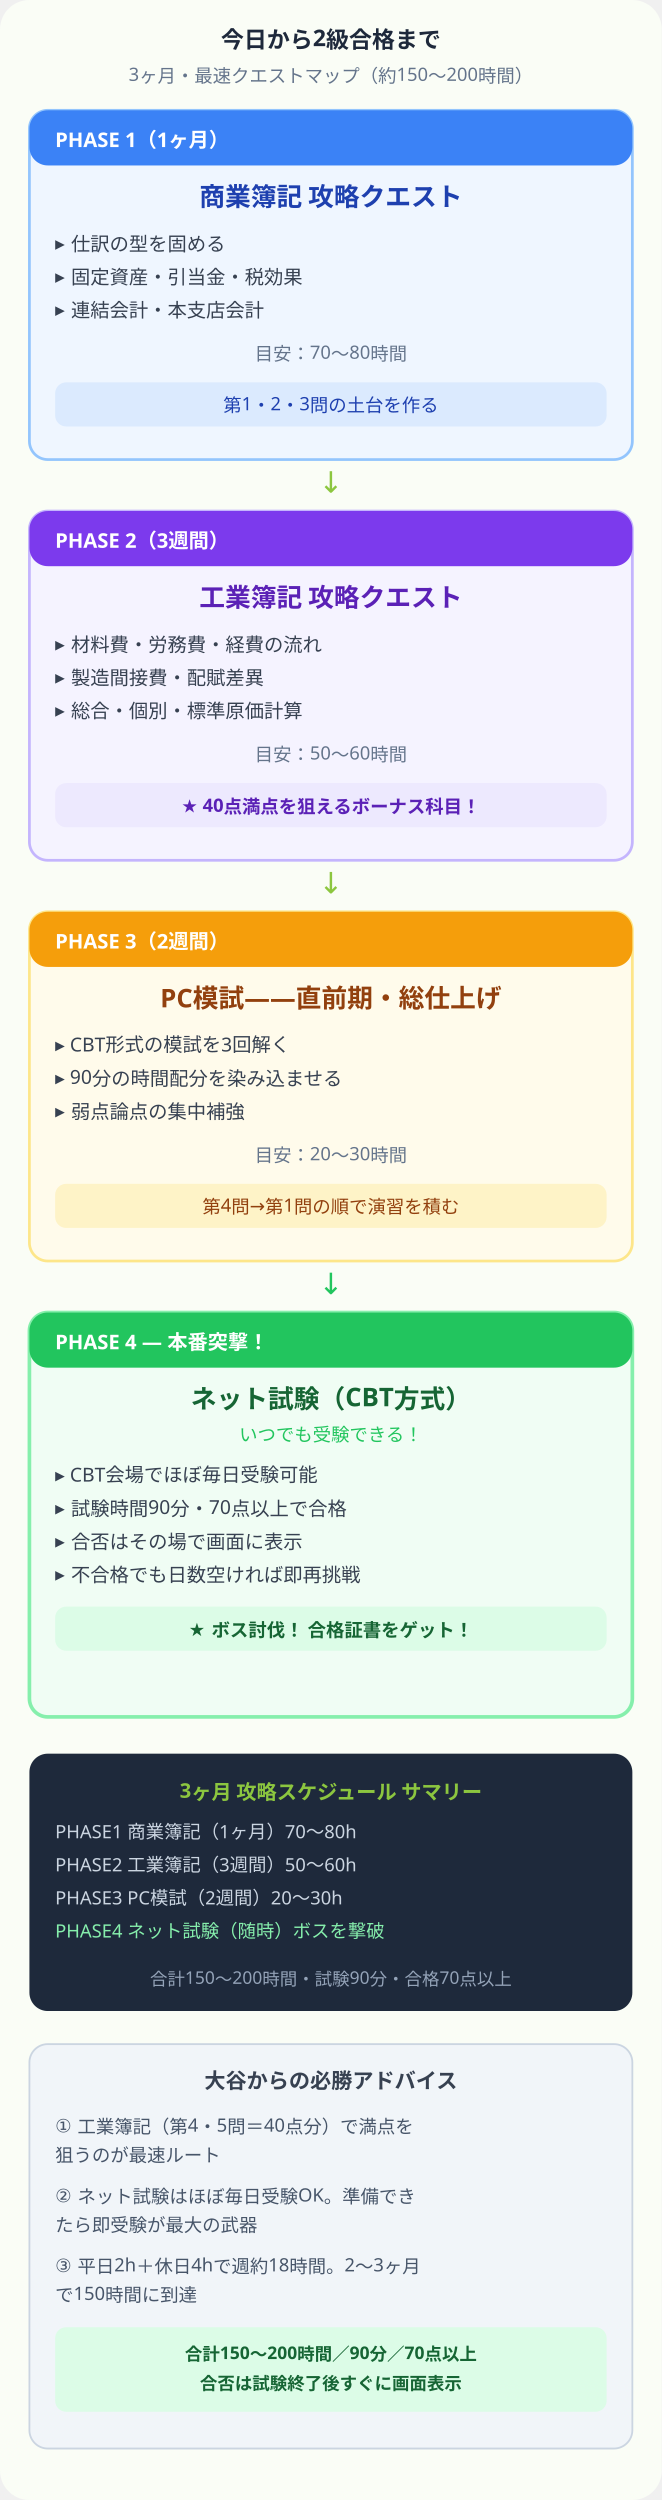
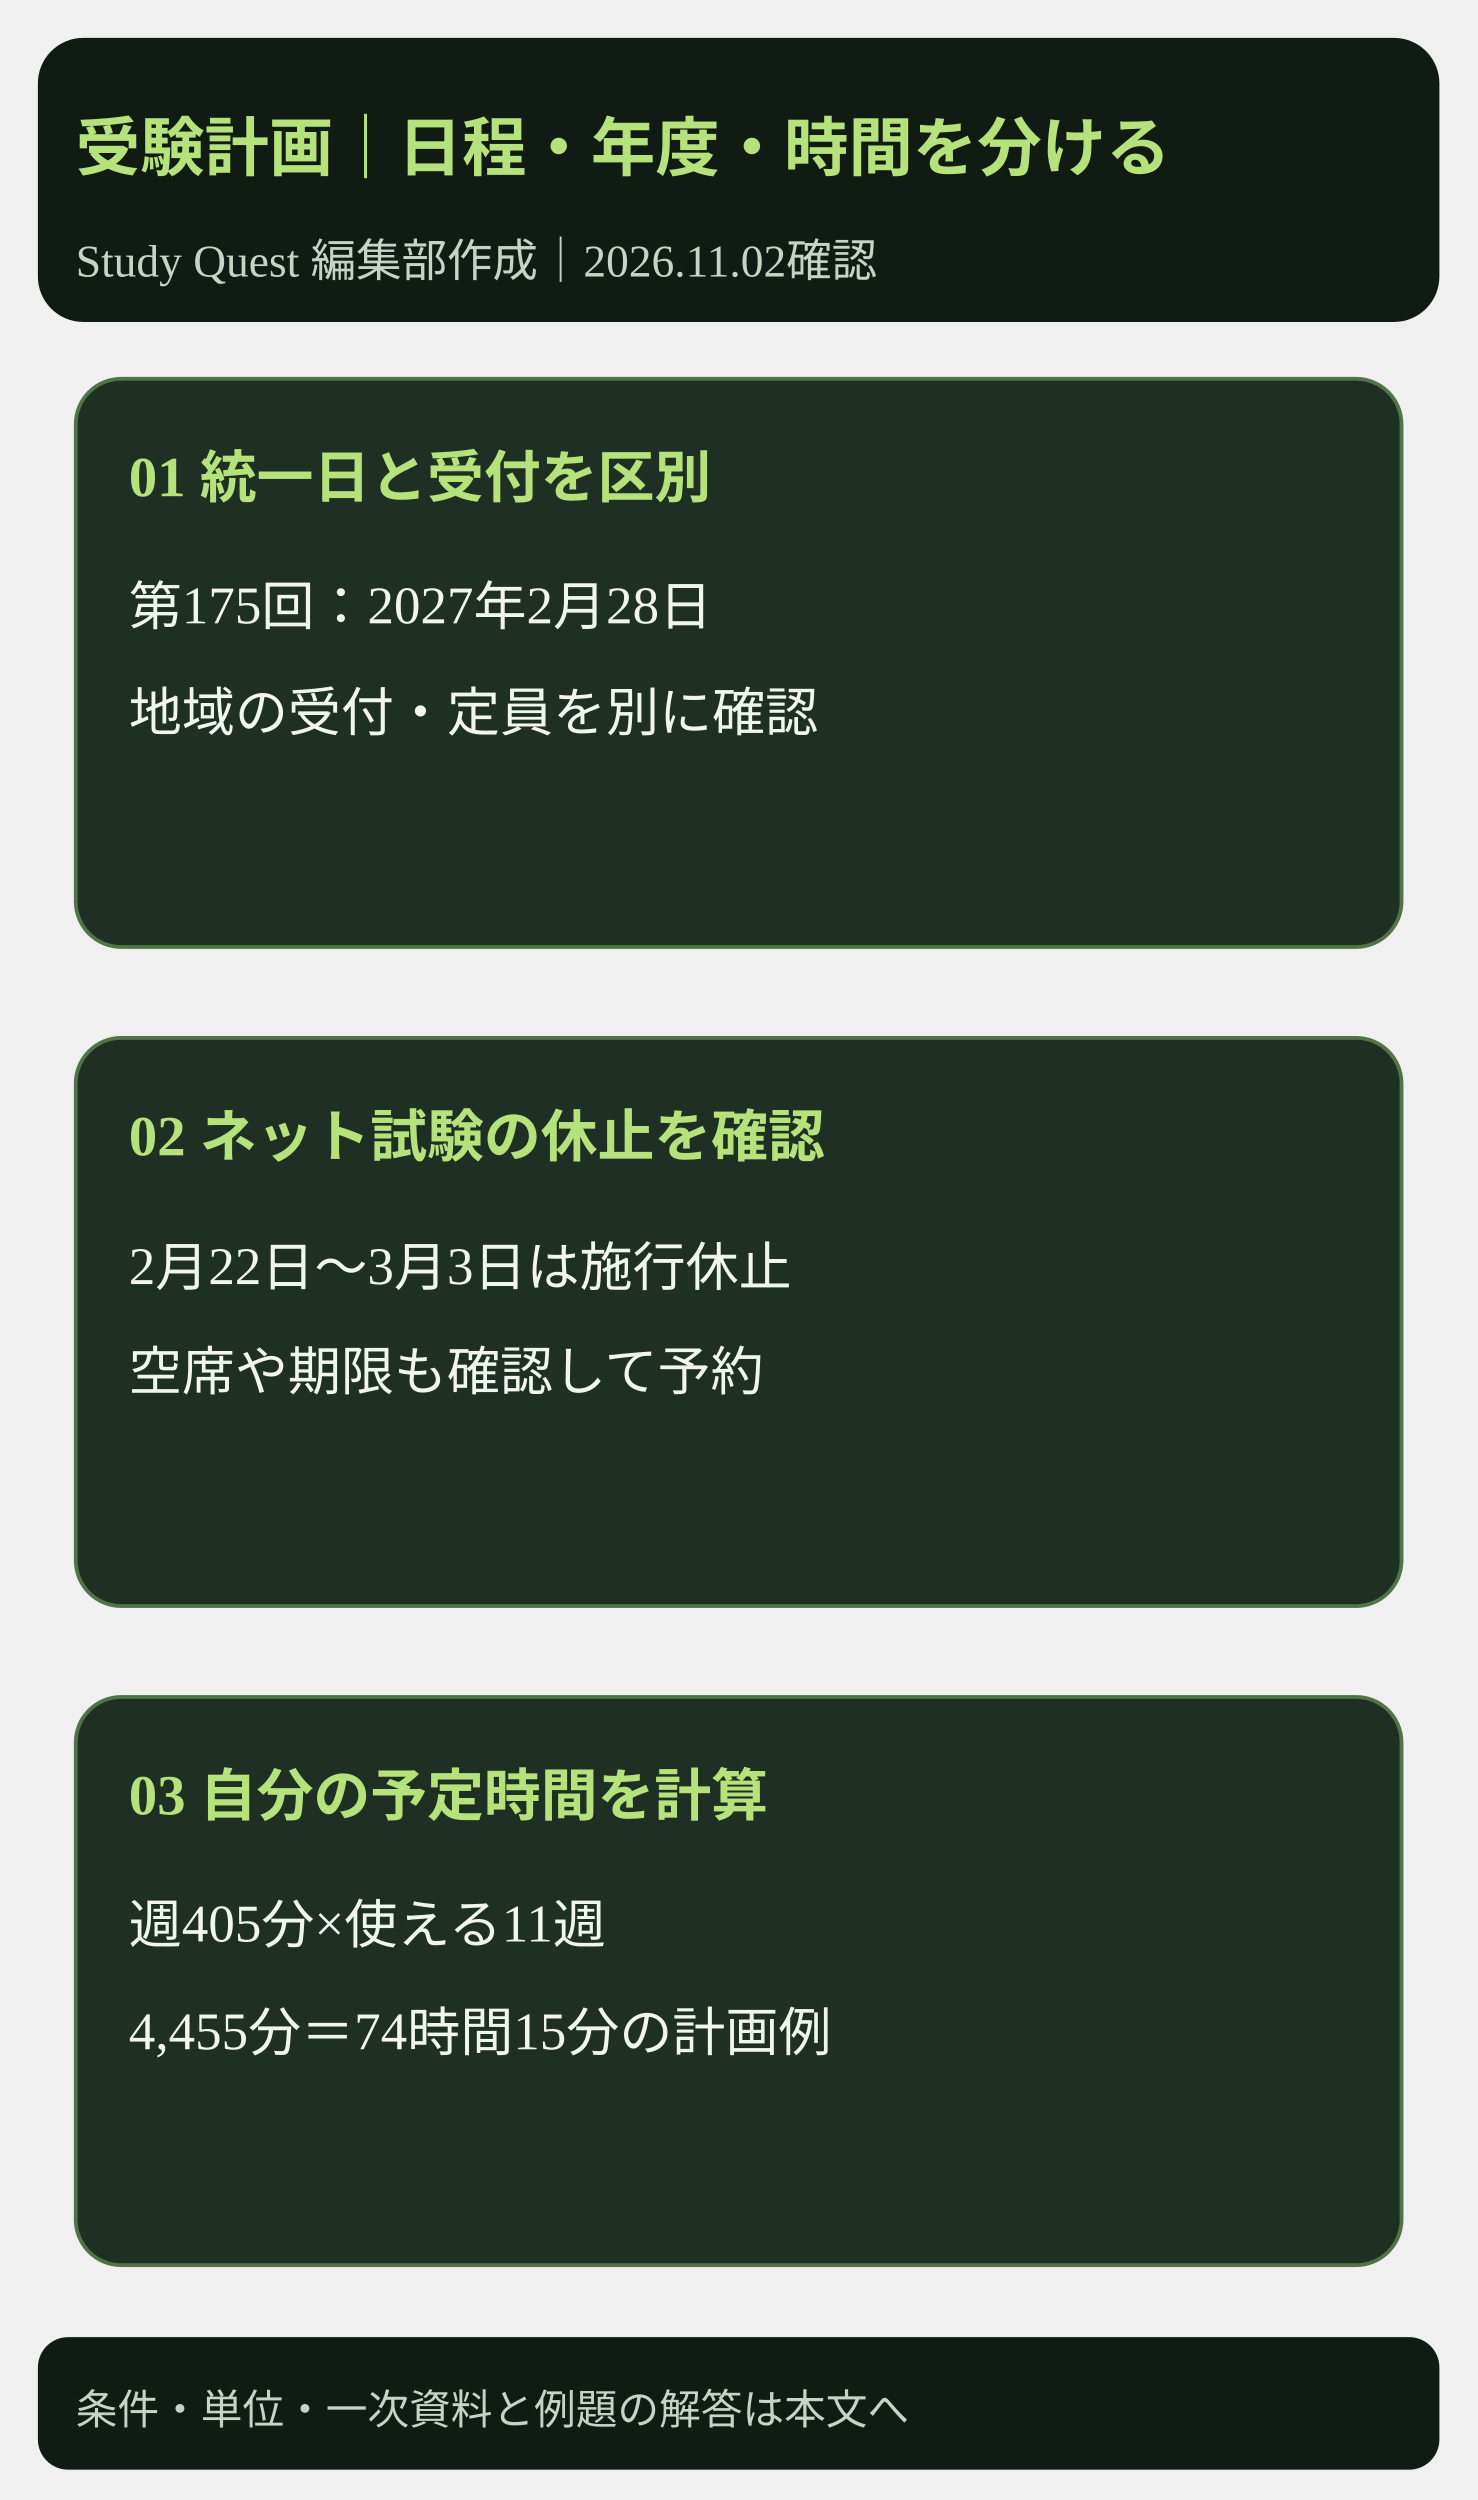
- <svg xmlns="http://www.w3.org/2000/svg" viewBox="0 0 360 1360" width="360" height="1360" role="img" aria-labelledby="t d">
-   <defs>
-     <style>text{font-family:'Noto Sans JP','Hiragino Sans',sans-serif;}</style>
-   </defs>
-   <rect width="360" height="1360" rx="16" fill="#FAFDF6" />
-   <text x="180" y="26" text-anchor="middle" font-size="12.5" font-weight="700" fill="#1E293B">今日から2級合格まで</text>
-   <text x="180" y="44" text-anchor="middle" font-size="10" fill="#64748B">3ヶ月・最速クエストマップ（約150〜200時間）</text>
-   <rect x="16" y="60" width="328" height="190" rx="10" fill="#EFF6FF" stroke="#93C5FD" stroke-width="1.5" />
-   <rect x="16" y="60" width="328" height="30" rx="10" fill="#3B82F6" />
-   <text x="30" y="80" font-size="11" font-weight="700" fill="#fff">PHASE 1（1ヶ月）</text>
-   <text x="180" y="112" text-anchor="middle" font-size="14" font-weight="700" fill="#1E40AF">商業簿記 攻略クエスト</text>
-   <text x="30" y="136" font-size="10.5" fill="#374151">▸ 仕訳の型を固める</text>
-   <text x="30" y="154" font-size="10.5" fill="#374151">▸ 固定資産・引当金・税効果</text>
-   <text x="30" y="172" font-size="10.5" fill="#374151">▸ 連結会計・本支店会計</text>
-   <text x="180" y="196" text-anchor="middle" font-size="10" fill="#64748B">目安：70〜80時間</text>
-   <rect x="30" y="208" width="300" height="24" rx="6" fill="#DBEAFE" />
-   <text x="180" y="224" text-anchor="middle" font-size="10" fill="#1E40AF">第1・2・3問の土台を作る</text>
-   <text x="180" y="268" text-anchor="middle" font-size="16" fill="#8CC63F">↓</text>
-   <rect x="16" y="278" width="328" height="190" rx="10" fill="#F5F3FF" stroke="#C4B5FD" stroke-width="1.5" />
-   <rect x="16" y="278" width="328" height="30" rx="10" fill="#7C3AED" />
-   <text x="30" y="298" font-size="11" font-weight="700" fill="#fff">PHASE 2（3週間）</text>
-   <text x="180" y="330" text-anchor="middle" font-size="14" font-weight="700" fill="#5B21B6">工業簿記 攻略クエスト</text>
-   <text x="30" y="354" font-size="10.5" fill="#374151">▸ 材料費・労務費・経費の流れ</text>
-   <text x="30" y="372" font-size="10.5" fill="#374151">▸ 製造間接費・配賦差異</text>
-   <text x="30" y="390" font-size="10.5" fill="#374151">▸ 総合・個別・標準原価計算</text>
-   <text x="180" y="414" text-anchor="middle" font-size="10" fill="#64748B">目安：50〜60時間</text>
-   <rect x="30" y="426" width="300" height="24" rx="6" fill="#EDE9FE" />
-   <text x="180" y="442" text-anchor="middle" font-size="10" font-weight="700" fill="#5B21B6">★ 40点満点を狙えるボーナス科目！</text>
-   <text x="180" y="486" text-anchor="middle" font-size="16" fill="#8CC63F">↓</text>
-   <rect x="16" y="496" width="328" height="190" rx="10" fill="#FFFBEB" stroke="#FDE68A" stroke-width="1.5" />
-   <rect x="16" y="496" width="328" height="30" rx="10" fill="#F59E0B" />
-   <text x="30" y="516" font-size="11" font-weight="700" fill="#fff">PHASE 3（2週間）</text>
-   <text x="180" y="548" text-anchor="middle" font-size="14" font-weight="700" fill="#92400E">PC模試——直前期・総仕上げ</text>
-   <text x="30" y="572" font-size="10.5" fill="#374151">▸ CBT形式の模試を3回解く</text>
-   <text x="30" y="590" font-size="10.5" fill="#374151">▸ 90分の時間配分を染み込ませる</text>
-   <text x="30" y="608" font-size="10.5" fill="#374151">▸ 弱点論点の集中補強</text>
-   <text x="180" y="632" text-anchor="middle" font-size="10" fill="#64748B">目安：20〜30時間</text>
-   <rect x="30" y="644" width="300" height="24" rx="6" fill="#FEF3C7" />
-   <text x="180" y="660" text-anchor="middle" font-size="10" fill="#92400E">第4問→第1問の順で演習を積む</text>
-   <text x="180" y="704" text-anchor="middle" font-size="16" fill="#22C55E">↓</text>
-   <rect x="16" y="714" width="328" height="220" rx="10" fill="#F0FDF4" stroke="#86EFAC" stroke-width="2" />
-   <rect x="16" y="714" width="328" height="30" rx="10" fill="#22C55E" />
-   <text x="30" y="734" font-size="11" font-weight="700" fill="#fff">PHASE 4 — 本番突撃！</text>
-   <text x="180" y="766" text-anchor="middle" font-size="14" font-weight="700" fill="#166534">ネット試験（CBT方式）</text>
-   <text x="180" y="784" text-anchor="middle" font-size="10" fill="#22C55E">いつでも受験できる！</text>
-   <text x="30" y="806" font-size="10.5" fill="#374151">▸ CBT会場でほぼ毎日受験可能</text>
-   <text x="30" y="824" font-size="10.5" fill="#374151">▸ 試験時間90分・70点以上で合格</text>
-   <text x="30" y="842" font-size="10.5" fill="#374151">▸ 合否はその場で画面に表示</text>
-   <text x="30" y="860" font-size="10.5" fill="#374151">▸ 不合格でも日数空ければ即再挑戦</text>
-   <rect x="30" y="874" width="300" height="24" rx="6" fill="#DCFCE7" />
-   <text x="180" y="890" text-anchor="middle" font-size="10" font-weight="700" fill="#166534">★ ボス討伐！ 合格証書をゲット！</text>
-   <rect x="16" y="954" width="328" height="140" rx="10" fill="#1E293B" />
-   <text x="180" y="978" text-anchor="middle" font-size="11" font-weight="700" fill="#8CC63F">3ヶ月 攻略スケジュール サマリー</text>
-   <text x="30" y="1000" font-size="10" fill="#CBD5E1">PHASE1 商業簿記（1ヶ月）70〜80h</text>
-   <text x="30" y="1018" font-size="10" fill="#CBD5E1">PHASE2 工業簿記（3週間）50〜60h</text>
-   <text x="30" y="1036" font-size="10" fill="#CBD5E1">PHASE3 PC模試（2週間）20〜30h</text>
-   <text x="30" y="1054" font-size="10" fill="#86EFAC">PHASE4 ネット試験（随時）ボスを撃破</text>
-   <text x="180" y="1080" text-anchor="middle" font-size="9.5" fill="#94A3B8">合計150〜200時間・試験90分・合格70点以上</text>
-   <rect x="16" y="1112" width="328" height="220" rx="10" fill="#F1F5F9" stroke="#CBD5E1" stroke-width="1" />
-   <text x="180" y="1136" text-anchor="middle" font-size="11.5" font-weight="700" fill="#374151">大谷からの必勝アドバイス</text>
-   <text x="30" y="1160" font-size="10" fill="#475569">① 工業簿記（第4・5問＝40点分）で満点を</text>
-   <text x="30" y="1176" font-size="10" fill="#475569">　狙うのが最速ルート</text>
-   <text x="30" y="1198" font-size="10" fill="#475569">② ネット試験はほぼ毎日受験OK。準備でき</text>
-   <text x="30" y="1214" font-size="10" fill="#475569">　たら即受験が最大の武器</text>
-   <text x="30" y="1236" font-size="10" fill="#475569">③ 平日2h＋休日4hで週約18時間。2〜3ヶ月</text>
-   <text x="30" y="1252" font-size="10" fill="#475569">　で150時間に到達</text>
-   <rect x="30" y="1266" width="300" height="46" rx="6" fill="#DCFCE7" />
-   <text x="180" y="1284" text-anchor="middle" font-size="9.5" font-weight="700" fill="#166534">合計150〜200時間／90分／70点以上</text>
-   <text x="180" y="1300" text-anchor="middle" font-size="9.5" font-weight="700" fill="#166534">合否は試験終了後すぐに画面表示</text>
+ <svg xmlns="http://www.w3.org/2000/svg" width="390" height="660" viewBox="0 0 390 660" role="img" aria-labelledby="title desc">
+   <rect x="10" y="10" width="370" height="75" rx="12" fill="#101B13" />
+   <rect x="10" y="617" width="370" height="35" rx="8" fill="#101B13" />
+   <g font-family="M PLUS 1, Hiragino Kaku Gothic ProN, sans-serif">
+     <text x="20" y="45" font-size="17" font-weight="700" fill="#B6E27C">受験計画｜日程・年度・時間を分ける</text>
+     <text x="20" y="73" font-size="12" fill="#C7D3C7">Study Quest 編集部作成｜2026.11.02確認</text>
+     <rect x="20" y="100" width="350" height="150" rx="12" fill="#1E3023" stroke="#507448" />
+     <text x="34" y="131" font-size="15" font-weight="700" fill="#B6E27C">01 統一日と受付を区別</text>
+     <text x="34" y="165" font-size="14" fill="#F0F6ED">第175回：2027年2月28日</text>
+     <text x="34" y="193" font-size="14" fill="#F0F6ED">地域の受付・定員を別に確認</text>
+     <rect x="20" y="274" width="350" height="150" rx="12" fill="#1E3023" stroke="#507448" />
+     <text x="34" y="305" font-size="15" font-weight="700" fill="#B6E27C">02 ネット試験の休止を確認</text>
+     <text x="34" y="339" font-size="14" fill="#F0F6ED">2月22日〜3月3日は施行休止</text>
+     <text x="34" y="367" font-size="14" fill="#F0F6ED">空席や期限も確認して予約</text>
+     <rect x="20" y="448" width="350" height="150" rx="12" fill="#1E3023" stroke="#507448" />
+     <text x="34" y="479" font-size="15" font-weight="700" fill="#B6E27C">03 自分の予定時間を計算</text>
+     <text x="34" y="513" font-size="14" fill="#F0F6ED">週405分×使える11週</text>
+     <text x="34" y="541" font-size="14" fill="#F0F6ED">4,455分＝74時間15分の計画例</text>
+     <text x="20" y="640" font-size="11" fill="#C7D3C7">条件・単位・一次資料と例題の解答は本文へ</text>
+   </g>
</svg>
